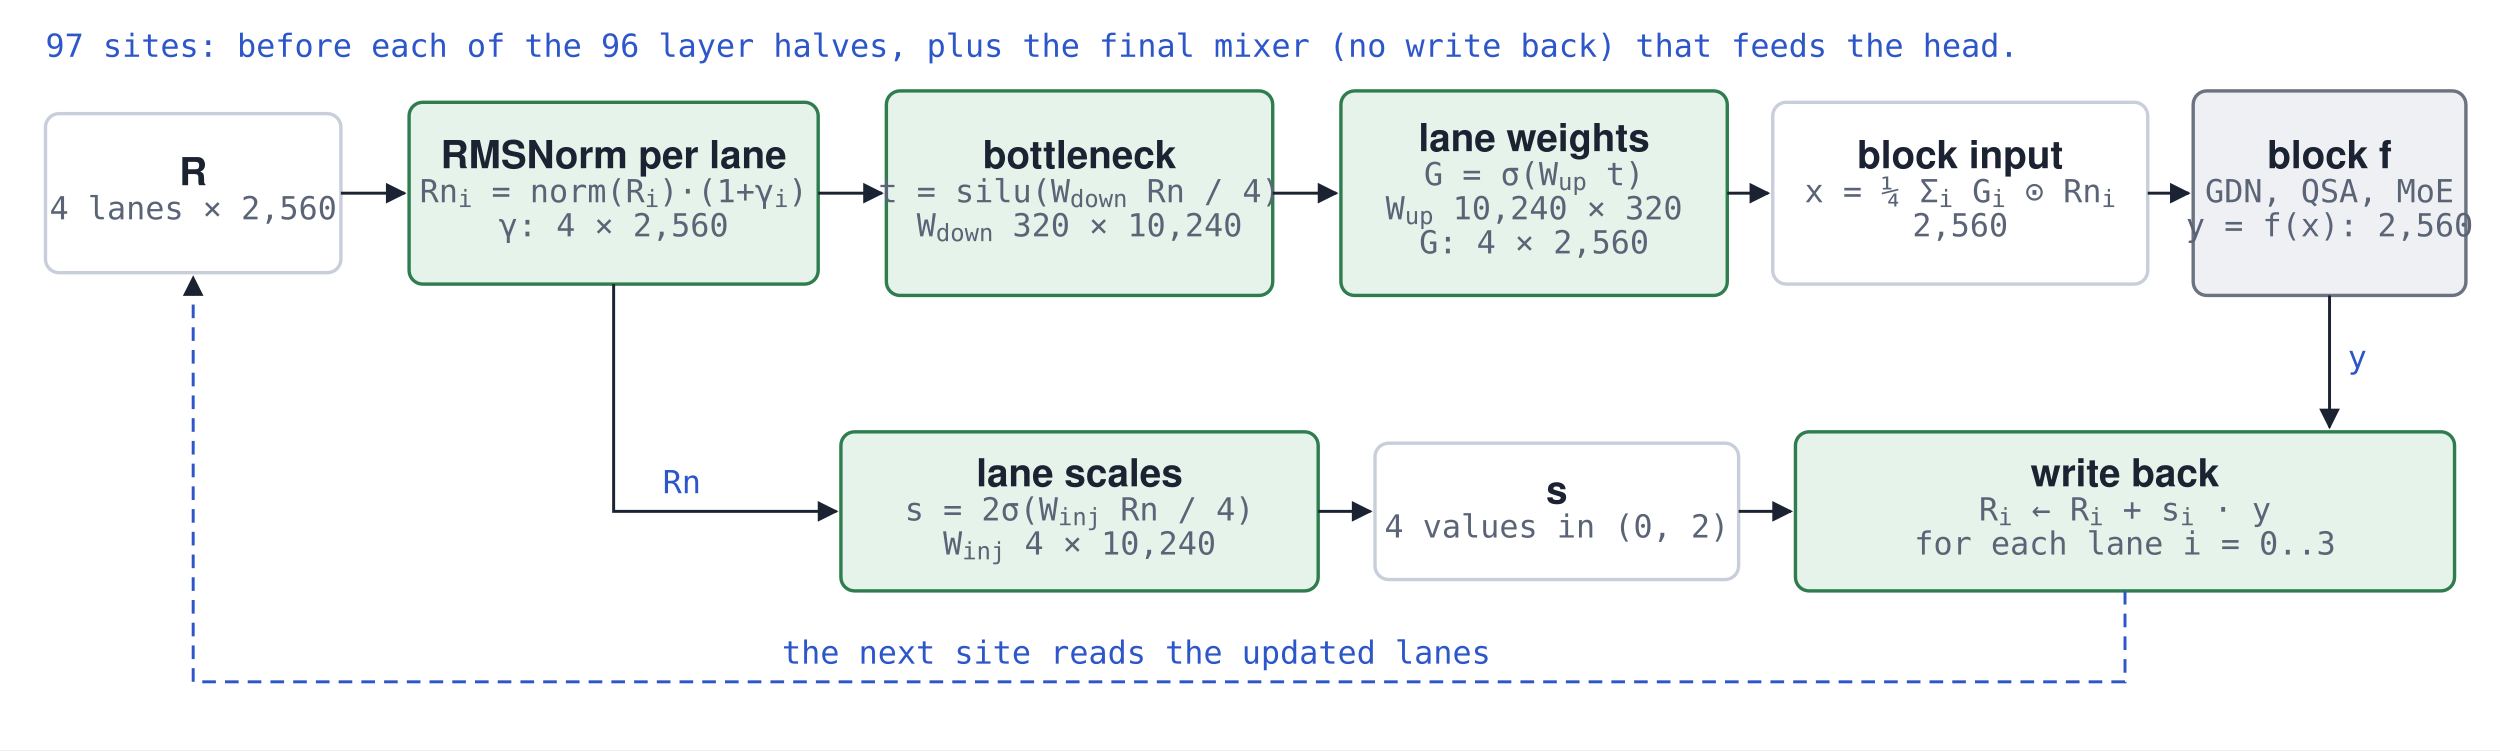
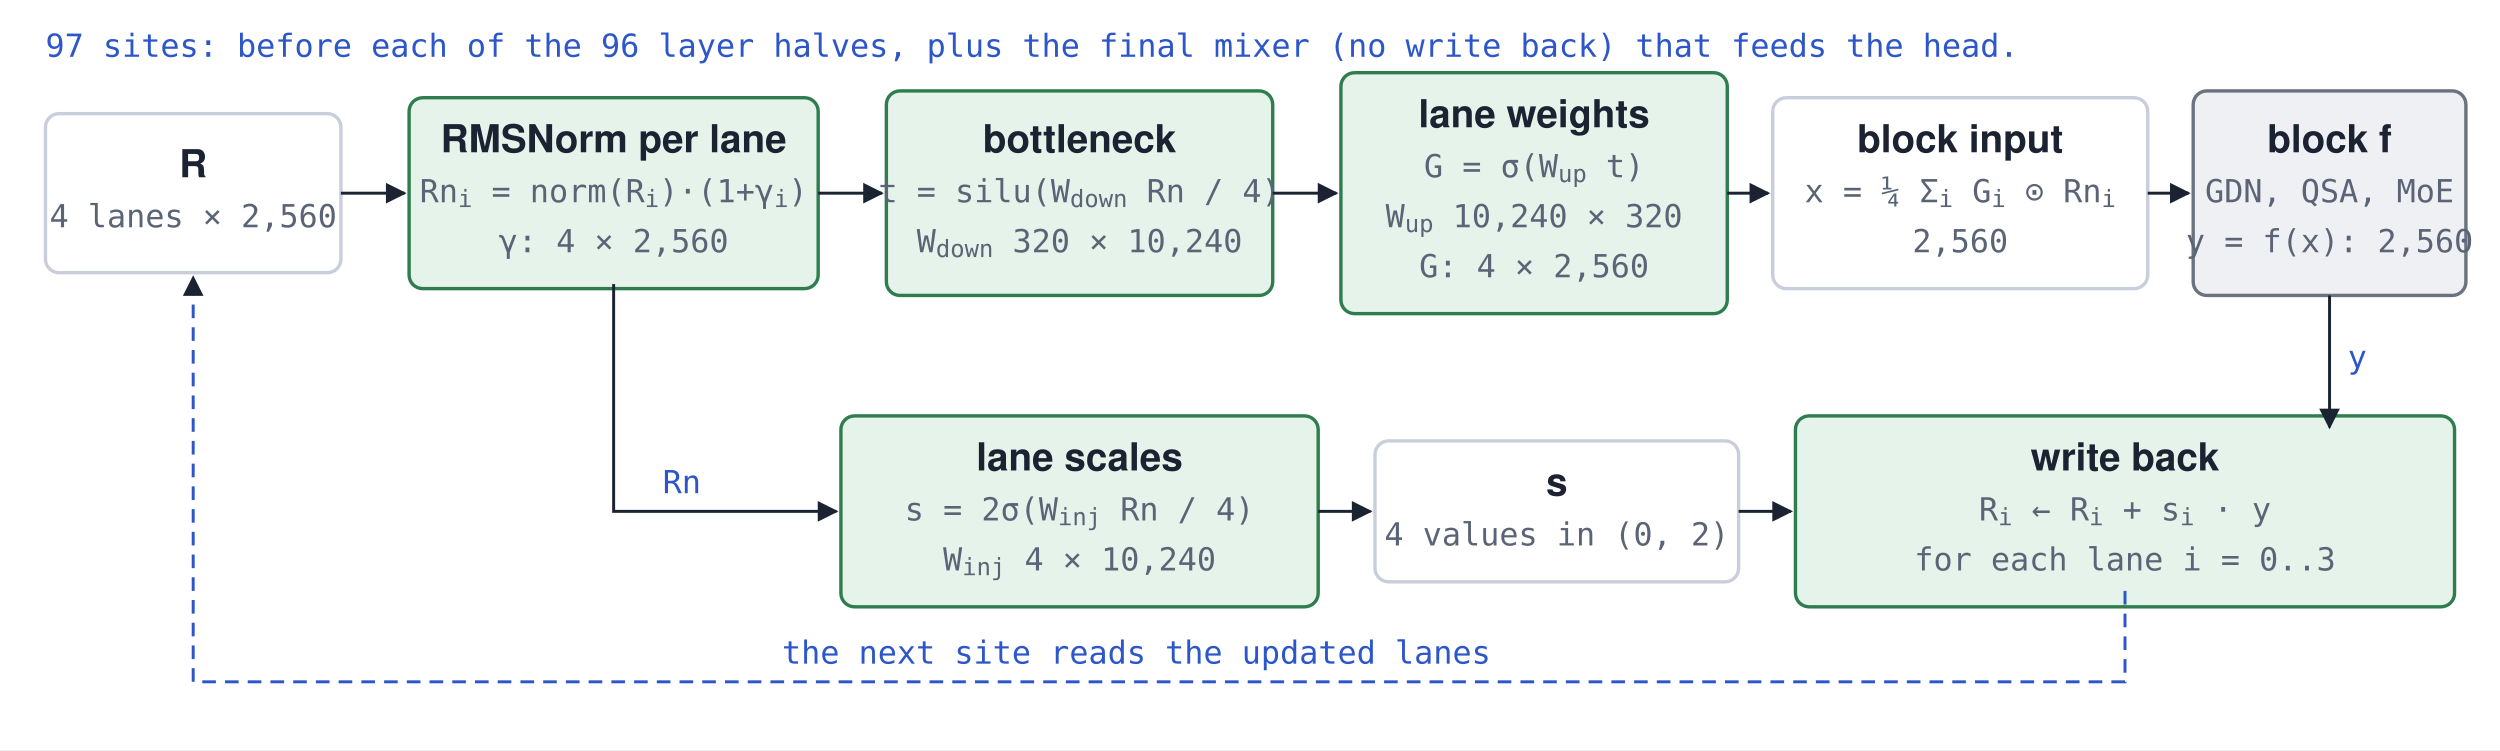
<svg xmlns="http://www.w3.org/2000/svg" viewBox="0 0 1100 330" role="img" aria-label="Hyper-connection site: per-lane RMSNorm, a 320-wide bottleneck gives per-element lane weights, the block input is their weighted mean, and four lane scales decide how much of the block output each lane receives">
  <rect width="100%" height="100%" fill="#ffffff" />
  <style>rect.ok{fill:#e5f3ea;stroke:#2f7d4f;stroke-width:1.5}rect.ref{fill:#fbf0dc;stroke:#a86a12;stroke-width:1.5;stroke-dasharray:5 3}rect.mix{fill:#e5f3ea;stroke:#a86a12;stroke-width:1.5;stroke-dasharray:5 3}rect.wt{fill:#eceefa;stroke:#5b5f9e;stroke-width:1.5}rect.dat{fill:#fff;stroke:#c9cfda;stroke-width:1.5}rect.host2{fill:#eef0f3;stroke:#6b7280;stroke-width:1.5}rect.st{fill:#fbf0dc;stroke:#a86a12;stroke-width:1.5}rect.spec{fill:none;stroke:#5a6476;stroke-width:1.5;stroke-dasharray:3 3}rect.bar{fill:#2c56c9}rect.bar2{fill:#b0245e}text.tm{font:600 14px Menlo,monospace;fill:#b0245e}rect.grp{fill:none;stroke:#5a6476;stroke-width:1;stroke-dasharray:2 4}text{fill:#1b2333}text.t{font:600 17px Helvetica,Arial,sans-serif}text.m{font:14px Menlo,monospace;fill:#5a6476}text.al{font:14px Menlo,monospace;fill:#2c56c9}text.gt{font:600 17px Helvetica,Arial,sans-serif;fill:#5a6476}polyline.ar{fill:none;stroke:#1b2333;stroke-width:1.3}polyline.dash{stroke-dasharray:6 4;stroke:#2c56c9}.ahp{fill:#1b2333}</style>
  <defs>
    <marker id="ah2" viewBox="0 0 10 10" refX="9" refY="5" markerWidth="7" markerHeight="7" orient="auto-start-reverse">
      <path d="M0,0 L10,5 L0,10 z" class="ahp" />
    </marker>
  </defs>
  <rect class="dat" x="20" y="50" width="130" height="70" rx="6" />
-   <text class="t" x="85.0" y="81.5" text-anchor="middle">R</text>
-   <text textLength="118" lengthAdjust="spacingAndGlyphs" class="m" x="85.0" y="96.5" text-anchor="middle">4 lanes × 2,560</text>
-   <rect class="ok" x="180" y="45" width="180" height="80" rx="6" />
-   <text class="t" x="270.0" y="74.0" text-anchor="middle">RMSNorm per lane</text>
-   <text textLength="168" lengthAdjust="spacingAndGlyphs" class="m" x="270.0" y="89.0" text-anchor="middle">Rn<tspan baseline-shift="sub" font-size="75%">i</tspan> = norm(R<tspan baseline-shift="sub" font-size="75%">i</tspan>)·(1+γ<tspan baseline-shift="sub" font-size="75%">i</tspan>)</text>
-   <text class="m" x="270.0" y="104.0" text-anchor="middle">γ: 4 × 2,560</text>
+   <text class="t" x="85.0" y="78" text-anchor="middle">R</text>
+   <text textLength="118" lengthAdjust="spacingAndGlyphs" class="m" x="85.0" y="100" text-anchor="middle">4 lanes × 2,560</text>
+   <rect class="ok" x="180" y="43" width="180" height="84" rx="6" />
+   <text class="t" x="270.0" y="67" text-anchor="middle">RMSNorm per lane</text>
+   <text textLength="168" lengthAdjust="spacingAndGlyphs" class="m" x="270.0" y="89" text-anchor="middle">Rn<tspan baseline-shift="sub" font-size="75%">i</tspan> = norm(R<tspan baseline-shift="sub" font-size="75%">i</tspan>)·(1+γ<tspan baseline-shift="sub" font-size="75%">i</tspan>)</text>
+   <text class="m" x="270.0" y="111" text-anchor="middle">γ: 4 × 2,560</text>
  <rect class="ok" x="390" y="40" width="170" height="90" rx="6" />
-   <text class="t" x="475.0" y="74.0" text-anchor="middle">bottleneck</text>
-   <text textLength="158" lengthAdjust="spacingAndGlyphs" class="m" x="475.0" y="89.0" text-anchor="middle">t = silu(W<tspan baseline-shift="sub" font-size="75%">down</tspan> Rn / 4)</text>
-   <text class="m" x="475.0" y="104.0" text-anchor="middle">W<tspan baseline-shift="sub" font-size="75%">down</tspan> 320 × 10,240</text>
-   <rect class="ok" x="590" y="40" width="170" height="90" rx="6" />
-   <text class="t" x="675.0" y="66.5" text-anchor="middle">lane weights</text>
-   <text class="m" x="675.0" y="81.5" text-anchor="middle">G = σ(W<tspan baseline-shift="sub" font-size="75%">up</tspan> t)</text>
-   <text class="m" x="675.0" y="96.5" text-anchor="middle">W<tspan baseline-shift="sub" font-size="75%">up</tspan> 10,240 × 320</text>
-   <text class="m" x="675.0" y="111.5" text-anchor="middle">G: 4 × 2,560</text>
-   <rect class="dat" x="780" y="45" width="165" height="80" rx="6" />
-   <text class="t" x="862.5" y="74.0" text-anchor="middle">block input</text>
-   <text class="m" x="862.5" y="89.0" text-anchor="middle">x = ¼ Σ<tspan baseline-shift="sub" font-size="75%">i</tspan> G<tspan baseline-shift="sub" font-size="75%">i</tspan> ⊙ Rn<tspan baseline-shift="sub" font-size="75%">i</tspan>
+   <text class="t" x="475.0" y="67" text-anchor="middle">bottleneck</text>
+   <text textLength="158" lengthAdjust="spacingAndGlyphs" class="m" x="475.0" y="89" text-anchor="middle">t = silu(W<tspan baseline-shift="sub" font-size="75%">down</tspan> Rn / 4)</text>
+   <text class="m" x="475.0" y="111" text-anchor="middle">W<tspan baseline-shift="sub" font-size="75%">down</tspan> 320 × 10,240</text>
+   <rect class="ok" x="590" y="32" width="170" height="106" rx="6" />
+   <text class="t" x="675.0" y="56" text-anchor="middle">lane weights</text>
+   <text class="m" x="675.0" y="78" text-anchor="middle">G = σ(W<tspan baseline-shift="sub" font-size="75%">up</tspan> t)</text>
+   <text class="m" x="675.0" y="100" text-anchor="middle">W<tspan baseline-shift="sub" font-size="75%">up</tspan> 10,240 × 320</text>
+   <text class="m" x="675.0" y="122" text-anchor="middle">G: 4 × 2,560</text>
+   <rect class="dat" x="780" y="43" width="165" height="84" rx="6" />
+   <text class="t" x="862.5" y="67" text-anchor="middle">block input</text>
+   <text class="m" x="862.5" y="89" text-anchor="middle">x = ¼ Σ<tspan baseline-shift="sub" font-size="75%">i</tspan> G<tspan baseline-shift="sub" font-size="75%">i</tspan> ⊙ Rn<tspan baseline-shift="sub" font-size="75%">i</tspan>
  </text>
-   <text class="m" x="862.5" y="104.0" text-anchor="middle">2,560</text>
+   <text class="m" x="862.5" y="111" text-anchor="middle">2,560</text>
  <rect class="host2" x="965" y="40" width="120" height="90" rx="6" />
-   <text class="t" x="1025.0" y="74.0" text-anchor="middle">block f</text>
-   <text textLength="108" lengthAdjust="spacingAndGlyphs" class="m" x="1025.0" y="89.0" text-anchor="middle">GDN, QSA, MoE</text>
-   <text textLength="108" lengthAdjust="spacingAndGlyphs" class="m" x="1025.0" y="104.0" text-anchor="middle">y = f(x): 2,560</text>
+   <text class="t" x="1025.0" y="67" text-anchor="middle">block f</text>
+   <text textLength="108" lengthAdjust="spacingAndGlyphs" class="m" x="1025.0" y="89" text-anchor="middle">GDN, QSA, MoE</text>
+   <text textLength="108" lengthAdjust="spacingAndGlyphs" class="m" x="1025.0" y="111" text-anchor="middle">y = f(x): 2,560</text>
  <polyline class="ar" points="150,85 178,85" marker-end="url(#ah2)" />
  <polyline class="ar" points="360,85 388,85" marker-end="url(#ah2)" />
  <polyline class="ar" points="560,85 588,85" marker-end="url(#ah2)" />
  <polyline class="ar" points="760,85 778,85" marker-end="url(#ah2)" />
  <polyline class="ar" points="945,85 963,85" marker-end="url(#ah2)" />
-   <rect class="ok" x="370" y="190" width="210" height="70" rx="6" />
-   <text class="t" x="475.0" y="214.0" text-anchor="middle">lane scales</text>
-   <text class="m" x="475.0" y="229.0" text-anchor="middle">s = 2σ(W<tspan baseline-shift="sub" font-size="75%">inj</tspan> Rn / 4)</text>
-   <text class="m" x="475.0" y="244.0" text-anchor="middle">W<tspan baseline-shift="sub" font-size="75%">inj</tspan> 4 × 10,240</text>
-   <rect class="dat" x="605" y="195" width="160" height="60" rx="6" />
-   <text class="t" x="685.0" y="221.5" text-anchor="middle">s</text>
-   <text textLength="148" lengthAdjust="spacingAndGlyphs" class="m" x="685.0" y="236.5" text-anchor="middle">4 values in (0, 2)</text>
-   <rect class="ok" x="790" y="190" width="290" height="70" rx="6" />
-   <text class="t" x="935.0" y="214.0" text-anchor="middle">write back</text>
-   <text class="m" x="935.0" y="229.0" text-anchor="middle">R<tspan baseline-shift="sub" font-size="75%">i</tspan> ← R<tspan baseline-shift="sub" font-size="75%">i</tspan> + s<tspan baseline-shift="sub" font-size="75%">i</tspan> · y</text>
-   <text class="m" x="935.0" y="244.0" text-anchor="middle">for each lane i = 0..3</text>
+   <rect class="ok" x="370" y="183" width="210" height="84" rx="6" />
+   <text class="t" x="475.0" y="207" text-anchor="middle">lane scales</text>
+   <text class="m" x="475.0" y="229" text-anchor="middle">s = 2σ(W<tspan baseline-shift="sub" font-size="75%">inj</tspan> Rn / 4)</text>
+   <text class="m" x="475.0" y="251" text-anchor="middle">W<tspan baseline-shift="sub" font-size="75%">inj</tspan> 4 × 10,240</text>
+   <rect class="dat" x="605" y="194" width="160" height="62" rx="6" />
+   <text class="t" x="685.0" y="218" text-anchor="middle">s</text>
+   <text textLength="148" lengthAdjust="spacingAndGlyphs" class="m" x="685.0" y="240" text-anchor="middle">4 values in (0, 2)</text>
+   <rect class="ok" x="790" y="183" width="290" height="84" rx="6" />
+   <text class="t" x="935.0" y="207" text-anchor="middle">write back</text>
+   <text class="m" x="935.0" y="229" text-anchor="middle">R<tspan baseline-shift="sub" font-size="75%">i</tspan> ← R<tspan baseline-shift="sub" font-size="75%">i</tspan> + s<tspan baseline-shift="sub" font-size="75%">i</tspan> · y</text>
+   <text class="m" x="935.0" y="251" text-anchor="middle">for each lane i = 0..3</text>
  <polyline class="ar" points="270,125 270,225 368,225" marker-end="url(#ah2)" />
  <text class="al" x="300" y="217" text-anchor="middle">Rn</text>
  <polyline class="ar" points="580,225 603,225" marker-end="url(#ah2)" />
  <polyline class="ar" points="765,225 788,225" marker-end="url(#ah2)" />
  <polyline class="ar" points="1025,130 1025,188" marker-end="url(#ah2)" />
  <text class="al" x="1033" y="162" text-anchor="start">y</text>
  <polyline class="ar dash" points="935,260 935,300 85,300 85,122" marker-end="url(#ah2)" />
  <text class="al" x="500" y="292" text-anchor="middle">the next site reads the updated lanes</text>
  <text class="al" x="20" y="25" text-anchor="start">97 sites: before each of the 96 layer halves, plus the final mixer (no write back) that feeds the head.</text>
</svg>
